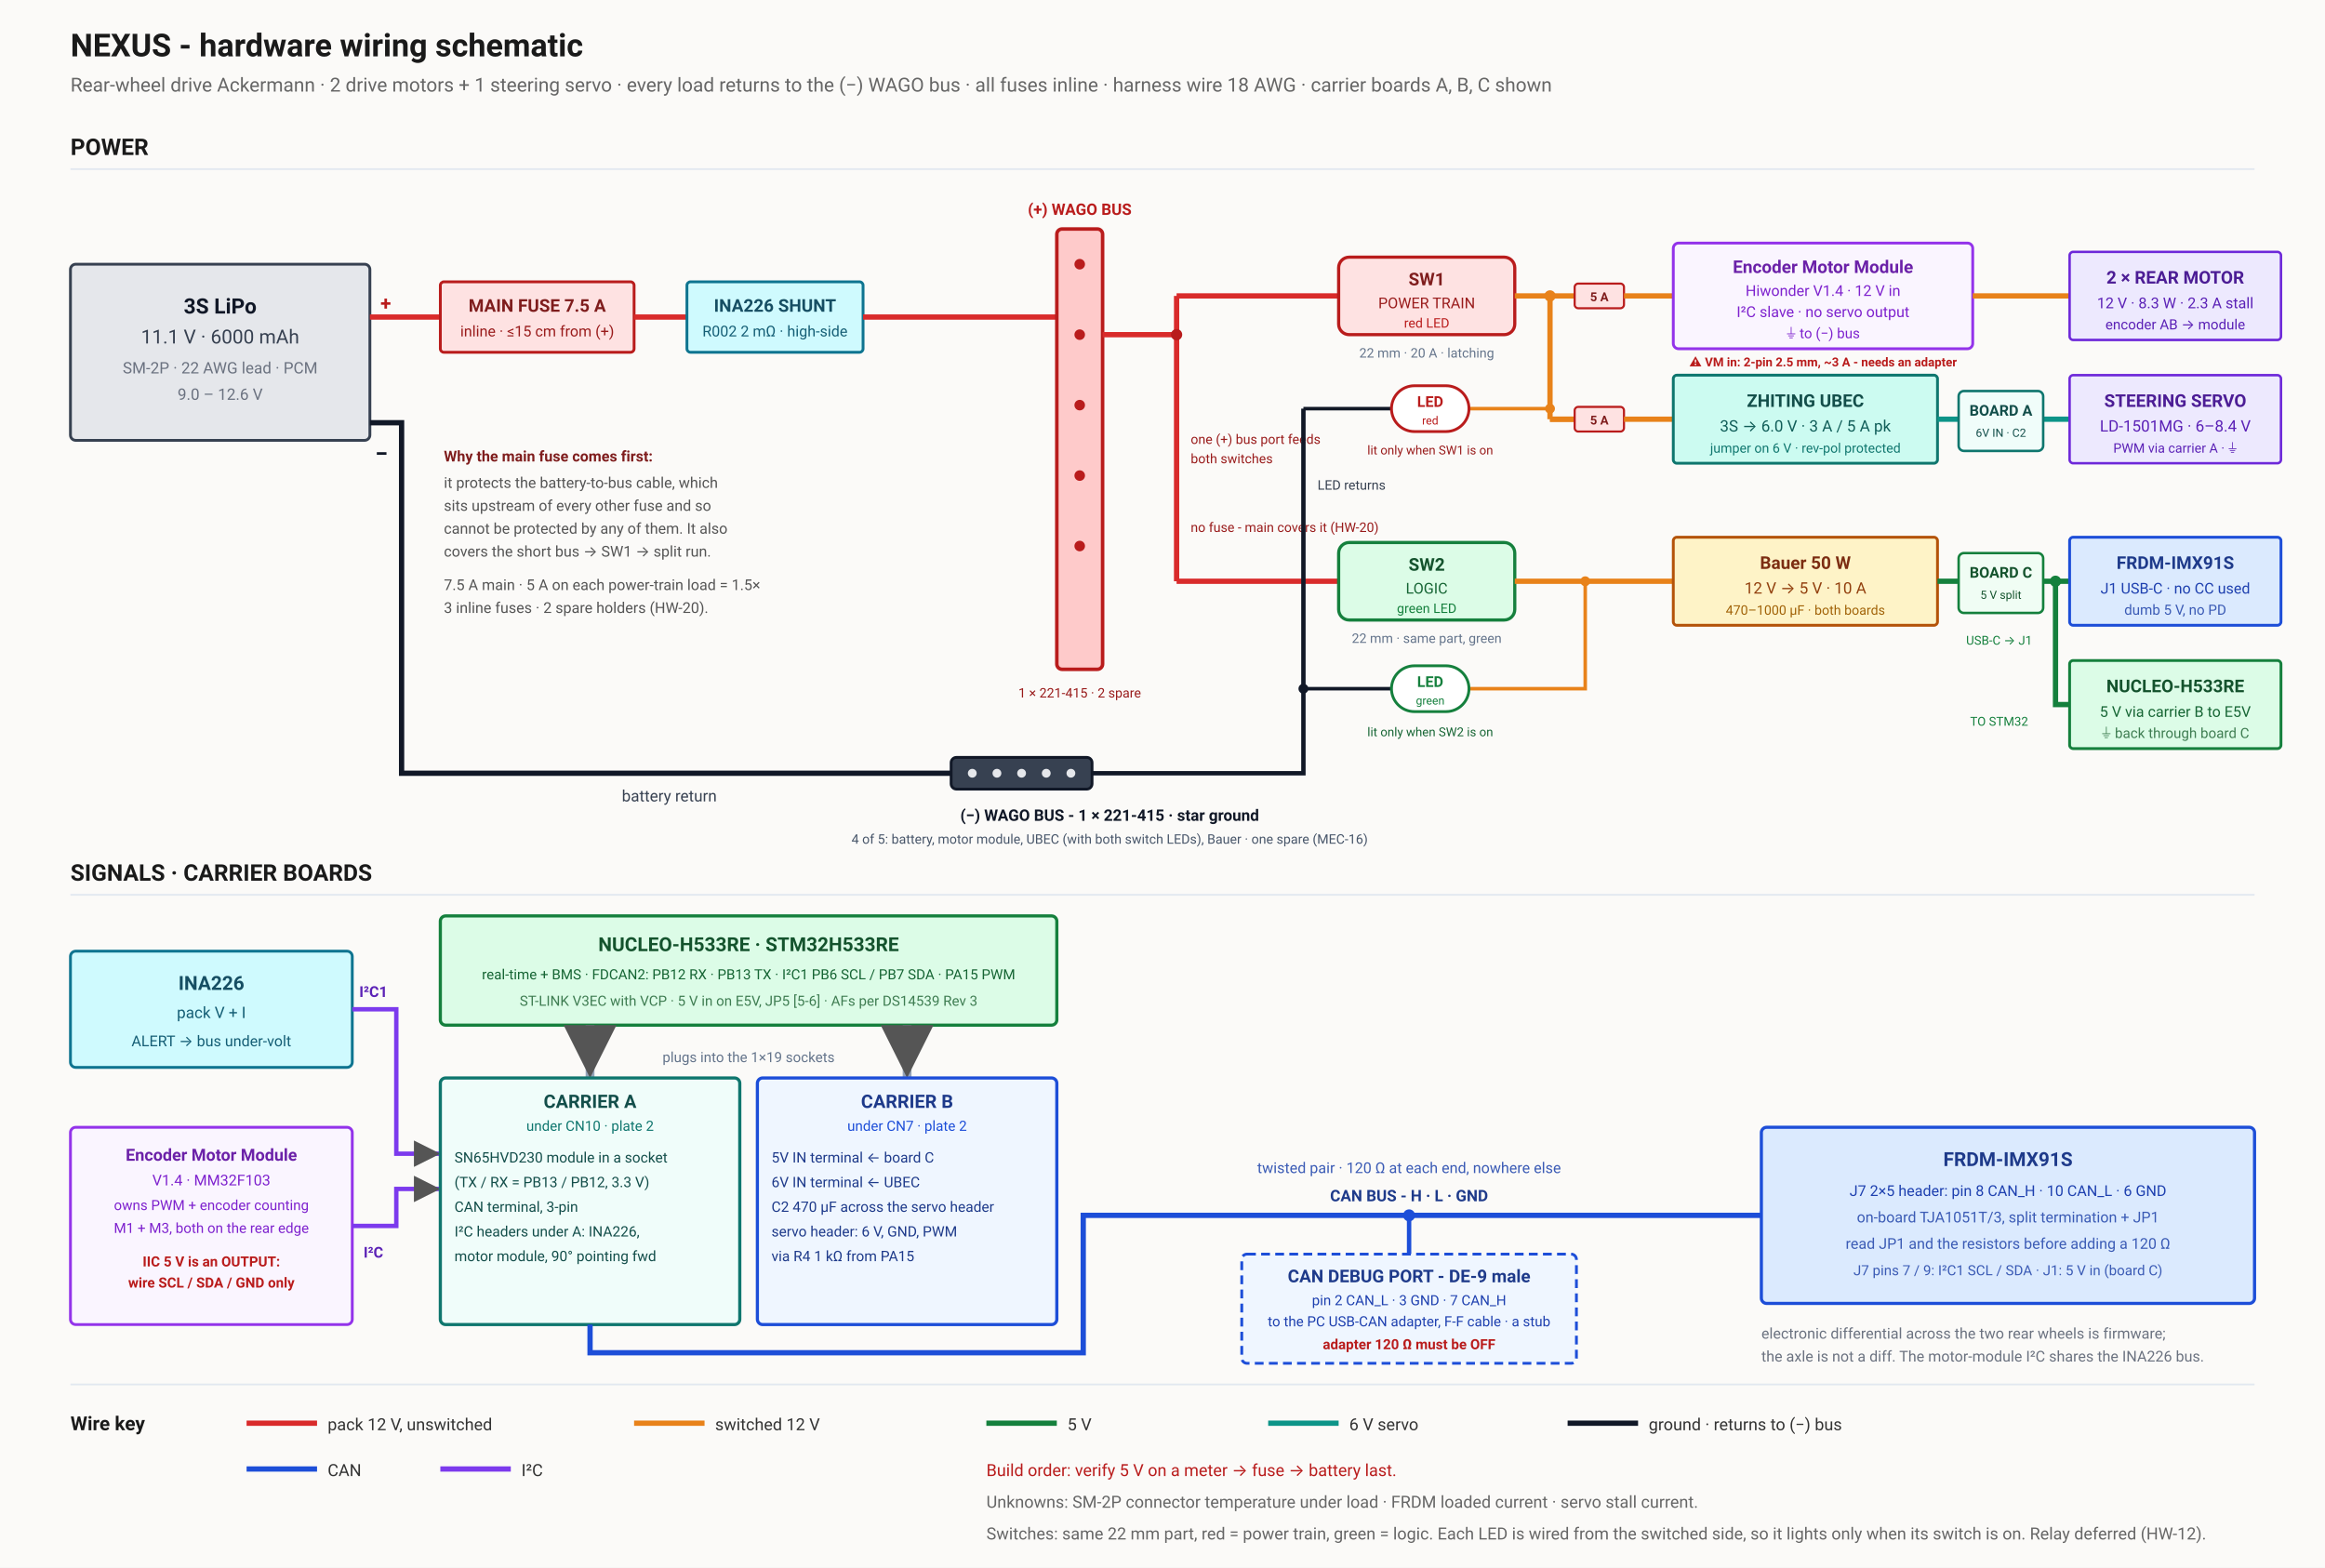
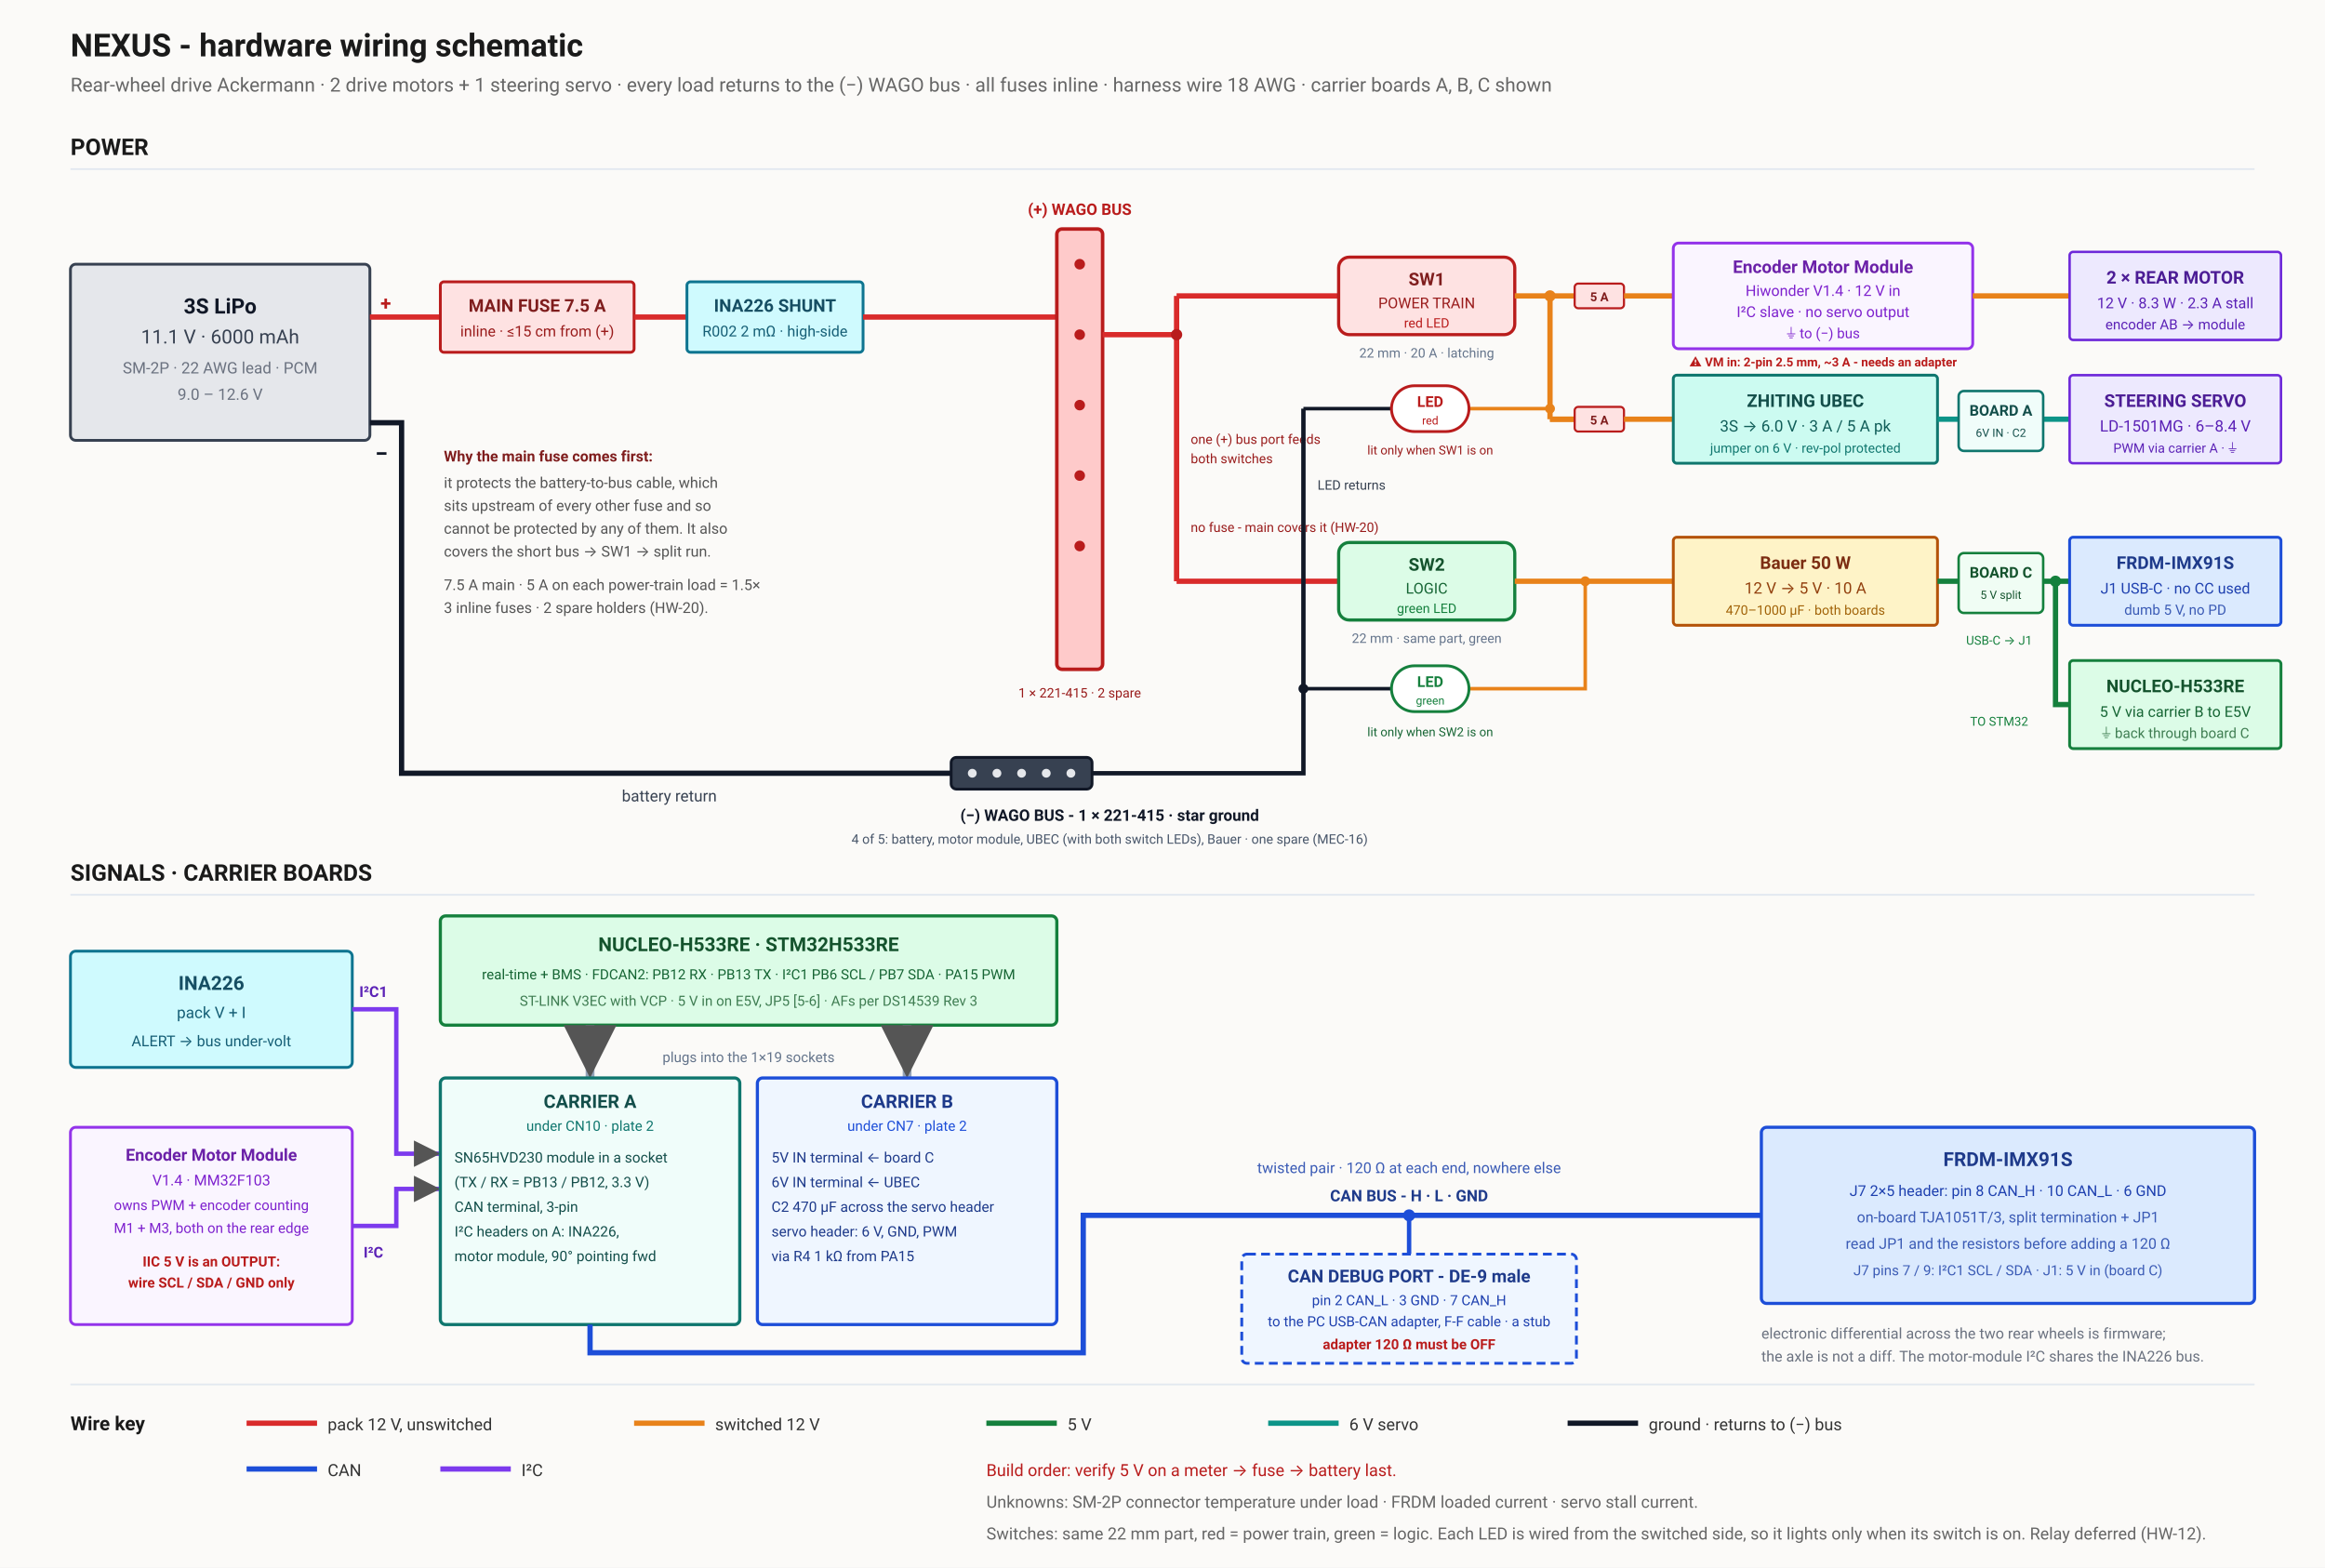
<svg xmlns="http://www.w3.org/2000/svg" width="1320" height="890" viewBox="0 0 1320 890" font-family="system-ui, -apple-system, Segoe UI, Roboto, sans-serif">
  <defs>
    <marker id="a" markerWidth="7" markerHeight="7" refX="6" refY="3" orient="auto">
      <path d="M0,0 L6,3 L0,6 z" fill="#555" />
    </marker>
  </defs>
  <rect width="1320" height="890" fill="#fbfaf8" />
  <text x="40" y="32" font-size="18" font-weight="700" fill="#1a1a1a">NEXUS - hardware wiring schematic</text>
  <text x="40" y="52" font-size="11" fill="#666">Rear-wheel drive Ackermann · 2 drive motors + 1 steering servo · every load returns to the (−) WAGO bus · all fuses inline · harness wire 18 AWG · carrier boards A, B, C shown</text>
  <text x="40" y="88" font-size="13" font-weight="700" fill="#1a1a1a">POWER</text>
  <line x1="40" y1="96" x2="1280" y2="96" stroke="#e2e8f0" />
  <rect x="40" y="150" width="170" height="100" fill="#e5e7eb" stroke="#374151" stroke-width="1.6" rx="3" />
  <text x="125" y="178" font-size="12" font-weight="700" fill="#111827" text-anchor="middle">3S LiPo</text>
  <text x="125" y="195" font-size="11" fill="#374151" text-anchor="middle">11.1 V · 6000 mAh</text>
  <text x="125" y="212" font-size="9" fill="#6b7280" text-anchor="middle">SM-2P · 22 AWG lead · PCM</text>
  <text x="125" y="227" font-size="9" fill="#6b7280" text-anchor="middle">9.0 – 12.6 V</text>
  <text x="216" y="176" font-size="11" font-weight="700" fill="#b91c1c">+</text>
  <text x="213" y="262" font-size="13" font-weight="700" fill="#111827">−</text>
  <line x1="210" y1="180" x2="250" y2="180" stroke="#d92b2b" stroke-width="3" />
  <rect x="250" y="160" width="110" height="40" fill="#fee2e2" stroke="#b91c1c" stroke-width="1.6" rx="2" />
  <text x="305" y="177" font-size="10" font-weight="700" fill="#7f1d1d" text-anchor="middle">MAIN FUSE 7.5 A</text>
  <text x="305" y="191" font-size="8.5" fill="#991b1b" text-anchor="middle">inline · ≤15 cm from (+)</text>
  <line x1="360" y1="180" x2="390" y2="180" stroke="#d92b2b" stroke-width="3" />
  <rect x="390" y="160" width="100" height="40" fill="#cffafe" stroke="#0e7490" stroke-width="1.6" rx="2" />
  <text x="440" y="177" font-size="10" font-weight="700" fill="#164e63" text-anchor="middle">INA226 SHUNT</text>
  <text x="440" y="191" font-size="8.5" fill="#155e75" text-anchor="middle">R002 2 mΩ · high-side</text>
  <line x1="490" y1="180" x2="600" y2="180" stroke="#d92b2b" stroke-width="3" />
  <text x="613" y="122" font-size="9" font-weight="700" fill="#b91c1c" text-anchor="middle">(+) WAGO BUS</text>
  <rect x="600" y="130" width="26" height="250" fill="#fecaca" stroke="#b91c1c" stroke-width="2" rx="3" />
  <circle cx="613" cy="150" r="3" fill="#b91c1c" />
  <circle cx="613" cy="190" r="3" fill="#b91c1c" />
  <circle cx="613" cy="230" r="3" fill="#b91c1c" />
  <circle cx="613" cy="270" r="3" fill="#b91c1c" />
  <circle cx="613" cy="310" r="3" fill="#b91c1c" />
  <text x="613" y="396" font-size="7.5" fill="#991b1b" text-anchor="middle">1 × 221-415 · 2 spare</text>
  <line x1="626" y1="190" x2="668" y2="190" stroke="#d92b2b" stroke-width="3" />
  <line x1="668" y1="168" x2="668" y2="330" stroke="#d92b2b" stroke-width="3" />
  <line x1="668" y1="168" x2="760" y2="168" stroke="#d92b2b" stroke-width="3" />
  <line x1="668" y1="330" x2="760" y2="330" stroke="#d92b2b" stroke-width="3" />
  <circle cx="668" cy="190" r="3.2" fill="#b91c1c" />
  <text x="676" y="252" font-size="7.5" fill="#991b1b">one (+) bus port feeds</text>
  <text x="676" y="263" font-size="7.5" fill="#991b1b">both switches</text>
  <text x="676" y="302" font-size="7.5" fill="#991b1b">no fuse - main covers it (HW-20)</text>
  <rect x="540" y="430" width="80" height="18" fill="#374151" stroke="#111827" stroke-width="1.6" rx="3" />
  <circle cx="552" cy="439" r="2.5" fill="#e5e7eb" />
  <circle cx="566" cy="439" r="2.5" fill="#e5e7eb" />
  <circle cx="580" cy="439" r="2.5" fill="#e5e7eb" />
  <circle cx="594" cy="439" r="2.5" fill="#e5e7eb" />
  <circle cx="608" cy="439" r="2.5" fill="#e5e7eb" />
  <text x="630" y="466" font-size="9" font-weight="700" fill="#111827" text-anchor="middle">(−) WAGO BUS - 1 × 221-415 · star ground</text>
  <text x="630" y="479" font-size="7.5" fill="#475569" text-anchor="middle">4 of 5: battery, motor module, UBEC (with both switch LEDs), Bauer · one spare (MEC-16)</text>
  <path d="M210,240 L228,240 L228,439 L540,439" fill="none" stroke="#111827" stroke-width="3" />
  <text x="380" y="455" font-size="9" fill="#374151" text-anchor="middle">battery return</text>
  <path d="M740,232 L740,439 L620,439" fill="none" stroke="#111827" stroke-width="2.5" />
  <text x="748" y="278" font-size="7.5" fill="#374151">LED returns</text>
  <text x="252" y="262" font-size="8.5" font-weight="600" fill="#7f1d1d">Why the main fuse comes first:</text>
  <text x="252" y="277" font-size="8.5" fill="#555">it protects the battery-to-bus cable, which</text>
  <text x="252" y="290" font-size="8.5" fill="#555">sits upstream of every other fuse and so</text>
  <text x="252" y="303" font-size="8.5" fill="#555">cannot be protected by any of them. It also</text>
  <text x="252" y="316" font-size="8.5" fill="#555">covers the short bus → SW1 → split run.</text>
  <text x="252" y="335" font-size="8.5" fill="#555">7.5 A main · 5 A on each power-train load = 1.5×</text>
  <text x="252" y="348" font-size="8.5" fill="#555">3 inline fuses · 2 spare holders (HW-20).</text>
  <rect x="760" y="146" width="100" height="44" fill="#fee2e2" stroke="#b91c1c" stroke-width="1.8" rx="6" />
  <text x="810" y="162" font-size="10" font-weight="700" fill="#7f1d1d" text-anchor="middle">SW1</text>
  <text x="810" y="175" font-size="8.5" fill="#991b1b" text-anchor="middle">POWER TRAIN</text>
  <text x="810" y="186" font-size="7.5" fill="#b91c1c" text-anchor="middle">red LED</text>
  <text x="810" y="203" font-size="7.5" fill="#64748b" text-anchor="middle">22 mm · 20 A · latching</text>
  <line x1="860" y1="168" x2="894" y2="168" stroke="#e8821a" stroke-width="3" />
  <circle cx="880" cy="168" r="3.2" fill="#e8821a" />
  <line x1="880" y1="168" x2="880" y2="238" stroke="#e8821a" stroke-width="3" />
  <line x1="880" y1="238" x2="894" y2="238" stroke="#e8821a" stroke-width="3" />
  <line x1="880" y1="232" x2="834" y2="232" stroke="#e8821a" stroke-width="2" />
  <circle cx="880" cy="232" r="2.8" fill="#e8821a" />
  <line x1="790" y1="232" x2="740" y2="232" stroke="#111827" stroke-width="2" />
  <rect x="790" y="219" width="44" height="26" fill="#ffffff" stroke="#b91c1c" stroke-width="1.6" rx="13" />
  <text x="812" y="231" font-size="8.5" font-weight="700" fill="#b91c1c" text-anchor="middle">LED</text>
  <text x="812" y="241" font-size="6.5" fill="#b91c1c" text-anchor="middle">red</text>
  <text x="812" y="258" font-size="7" fill="#991b1b" text-anchor="middle">lit only when SW1 is on</text>
  <rect x="894" y="161" width="28" height="14" fill="#fee2e2" stroke="#b91c1c" stroke-width="1.2" rx="2" />
  <text x="908" y="171" font-size="7" font-weight="700" fill="#7f1d1d" text-anchor="middle">5 A</text>
  <line x1="922" y1="168" x2="950" y2="168" stroke="#e8821a" stroke-width="3" />
  <rect x="950" y="138" width="170" height="60" fill="#faf5ff" stroke="#9333ea" stroke-width="1.6" rx="3" />
  <text x="1035" y="155" font-size="10" font-weight="700" fill="#6b21a8" text-anchor="middle">Encoder Motor Module</text>
  <text x="1035" y="168" font-size="8.5" fill="#7e22ce" text-anchor="middle">Hiwonder V1.4 · 12 V in</text>
  <text x="1035" y="180" font-size="8.5" fill="#7e22ce" text-anchor="middle">I²C slave · no servo output</text>
  <text x="1035" y="208" font-size="7" font-weight="700" fill="#b91c1c" text-anchor="middle">⚠ VM in: 2-pin 2.5 mm, ~3 A - needs an adapter</text>
  <text x="1035" y="192" font-size="8" fill="#7e22ce" text-anchor="middle">⏚ to (−) bus</text>
  <line x1="1120" y1="168" x2="1175" y2="168" stroke="#e8821a" stroke-width="3" />
  <rect x="1175" y="143" width="120" height="50" fill="#ede9fe" stroke="#6d28d9" stroke-width="1.4" rx="2" />
  <text x="1235" y="161" font-size="10" font-weight="700" fill="#4c1d95" text-anchor="middle">2 × REAR MOTOR</text>
  <text x="1235" y="175" font-size="8.5" fill="#5b21b6" text-anchor="middle">12 V · 8.3 W · 2.3 A stall</text>
  <text x="1235" y="187" font-size="8" fill="#5b21b6" text-anchor="middle">encoder AB → module</text>
  <line x1="880" y1="238" x2="894" y2="238" stroke="#e8821a" stroke-width="3" />
  <rect x="894" y="231" width="28" height="14" fill="#fee2e2" stroke="#b91c1c" stroke-width="1.2" rx="2" />
  <text x="908" y="241" font-size="7" font-weight="700" fill="#7f1d1d" text-anchor="middle">5 A</text>
  <line x1="922" y1="238" x2="950" y2="238" stroke="#e8821a" stroke-width="3" />
  <rect x="950" y="213" width="150" height="50" fill="#ccfbf1" stroke="#0f766e" stroke-width="1.6" rx="2" />
  <text x="1025" y="231" font-size="10" font-weight="700" fill="#134e4a" text-anchor="middle">ZHITING UBEC</text>
  <text x="1025" y="245" font-size="9" fill="#115e59" text-anchor="middle">3S → 6.0 V · 3 A / 5 A pk</text>
  <text x="1025" y="257" font-size="7.5" fill="#0f766e" text-anchor="middle">jumper on 6 V · rev-pol protected</text>
  <line x1="1100" y1="238" x2="1175" y2="238" stroke="#0d9488" stroke-width="3" />
  <rect x="1112" y="222" width="48" height="34" fill="#f0fdfa" stroke="#0f766e" stroke-width="1.4" rx="3" />
  <text x="1136.0" y="236" font-size="8.5" font-weight="700" fill="#134e4a" text-anchor="middle">BOARD A</text>
  <text x="1136.0" y="248" font-size="6.5" fill="#134e4a" text-anchor="middle">6V IN · C2</text>
  <rect x="1175" y="213" width="120" height="50" fill="#ede9fe" stroke="#6d28d9" stroke-width="1.4" rx="2" />
  <text x="1235" y="231" font-size="10" font-weight="700" fill="#4c1d95" text-anchor="middle">STEERING SERVO</text>
  <text x="1235" y="245" font-size="9" fill="#5b21b6" text-anchor="middle">LD-1501MG · 6–8.4 V</text>
  <text x="1235" y="257" font-size="7.5" fill="#5b21b6" text-anchor="middle">PWM via carrier A · ⏚</text>
  <rect x="760" y="308" width="100" height="44" fill="#dcfce7" stroke="#15803d" stroke-width="1.8" rx="6" />
  <text x="810" y="324" font-size="10" font-weight="700" fill="#14532d" text-anchor="middle">SW2</text>
  <text x="810" y="337" font-size="8.5" fill="#166534" text-anchor="middle">LOGIC</text>
  <text x="810" y="348" font-size="7.5" fill="#15803d" text-anchor="middle">green LED</text>
  <text x="810" y="365" font-size="7.5" fill="#64748b" text-anchor="middle">22 mm · same part, green</text>
  <line x1="860" y1="330" x2="950" y2="330" stroke="#e8821a" stroke-width="3" />
  <circle cx="900" cy="330" r="2.8" fill="#e8821a" />
  <path d="M900,330 L900,391 L834,391" fill="none" stroke="#e8821a" stroke-width="2" />
  <line x1="790" y1="391" x2="740" y2="391" stroke="#111827" stroke-width="2" />
  <circle cx="740" cy="391" r="2.8" fill="#111827" />
  <rect x="790" y="378" width="44" height="26" fill="#ffffff" stroke="#15803d" stroke-width="1.6" rx="13" />
  <text x="812" y="390" font-size="8.5" font-weight="700" fill="#15803d" text-anchor="middle">LED</text>
  <text x="812" y="400" font-size="6.5" fill="#15803d" text-anchor="middle">green</text>
  <text x="812" y="418" font-size="7" fill="#166534" text-anchor="middle">lit only when SW2 is on</text>
  <rect x="950" y="305" width="150" height="50" fill="#fef3c7" stroke="#b45309" stroke-width="1.6" rx="2" />
  <text x="1025" y="323" font-size="10" font-weight="700" fill="#7c2d12" text-anchor="middle">Bauer 50 W</text>
  <text x="1025" y="337" font-size="9" fill="#92400e" text-anchor="middle">12 V → 5 V · 10 A</text>
  <text x="1025" y="349" font-size="7.5" fill="#a16207" text-anchor="middle">470–1000 µF · both boards</text>
  <line x1="1100" y1="330" x2="1175" y2="330" stroke="#15803d" stroke-width="3" />
  <rect x="1112" y="314" width="48" height="34" fill="#f0fdf4" stroke="#15803d" stroke-width="1.4" rx="3" />
  <text x="1136.0" y="328" font-size="8.5" font-weight="700" fill="#14532d" text-anchor="middle">BOARD C</text>
  <text x="1136.0" y="340" font-size="6.5" fill="#14532d" text-anchor="middle">5 V split</text>
  <circle cx="1167" cy="330" r="3.2" fill="#15803d" />
  <path d="M1167,330 L1167,400 L1175,400" fill="none" stroke="#15803d" stroke-width="3" />
  <text x="1135" y="366" font-size="7" fill="#15803d" text-anchor="middle">USB-C → J1</text>
  <text x="1135" y="412" font-size="7" fill="#15803d" text-anchor="middle">TO STM32</text>
  <rect x="1175" y="305" width="120" height="50" fill="#dbeafe" stroke="#1d4ed8" stroke-width="1.6" rx="2" />
  <text x="1235" y="323" font-size="10" font-weight="700" fill="#1e3a8a" text-anchor="middle">FRDM-IMX91S</text>
  <text x="1235" y="337" font-size="8.5" fill="#1e40af" text-anchor="middle">J1 USB-C · no CC used</text>
  <text x="1235" y="349" font-size="8" fill="#3b5bb5" text-anchor="middle">dumb 5 V, no PD</text>
  <rect x="1175" y="375" width="120" height="50" fill="#dcfce7" stroke="#15803d" stroke-width="1.6" rx="2" />
  <text x="1235" y="393" font-size="10" font-weight="700" fill="#14532d" text-anchor="middle">NUCLEO-H533RE</text>
  <text x="1235" y="407" font-size="8.5" fill="#166534" text-anchor="middle">5 V via carrier B to E5V</text>
  <text x="1235" y="419" font-size="8" fill="#3f7d52" text-anchor="middle">⏚ back through board C</text>
  <text x="40" y="500" font-size="13" font-weight="700" fill="#1a1a1a">SIGNALS · CARRIER BOARDS</text>
  <line x1="40" y1="508" x2="1280" y2="508" stroke="#e2e8f0" />
  <rect x="40" y="540" width="160" height="66" fill="#cffafe" stroke="#0e7490" stroke-width="1.6" rx="3" />
  <text x="120" y="562" font-size="11" font-weight="700" fill="#164e63" text-anchor="middle">INA226</text>
  <text x="120" y="578" font-size="9" fill="#155e75" text-anchor="middle">pack V + I</text>
  <text x="120" y="594" font-size="8.5" fill="#155e75" text-anchor="middle">ALERT → bus under-volt</text>
  <path d="M200,573 L225,573 L225,655 L250,655" fill="none" stroke="#7c3aed" stroke-width="2.5" marker-end="url(#a)" />
  <text x="212" y="566" font-size="8.5" font-weight="600" fill="#5b21b6" text-anchor="middle">I²C1</text>
  <rect x="40" y="640" width="160" height="112" fill="#faf5ff" stroke="#9333ea" stroke-width="1.6" rx="3" />
  <text x="120" y="659" font-size="9.5" font-weight="700" fill="#6b21a8" text-anchor="middle">Encoder Motor Module</text>
  <text x="120" y="673" font-size="8.5" fill="#7e22ce" text-anchor="middle">V1.4 · MM32F103</text>
  <text x="120" y="687" font-size="8" fill="#7e22ce" text-anchor="middle">owns PWM + encoder counting</text>
  <text x="120" y="700" font-size="8" fill="#7e22ce" text-anchor="middle">M1 + M3, both on the rear edge</text>
  <text x="120" y="719" font-size="8" font-weight="700" fill="#b91c1c" text-anchor="middle">IIC 5 V is an OUTPUT:</text>
  <text x="120" y="731" font-size="8" font-weight="700" fill="#b91c1c" text-anchor="middle">wire SCL / SDA / GND only</text>
  <path d="M200,696 L225,696 L225,675 L250,675" fill="none" stroke="#7c3aed" stroke-width="2.5" marker-end="url(#a)" />
  <text x="212" y="714" font-size="8.5" font-weight="600" fill="#5b21b6" text-anchor="middle">I²C</text>
  <rect x="250" y="520" width="350" height="62" fill="#dcfce7" stroke="#15803d" stroke-width="1.8" rx="3" />
  <text x="425" y="540" font-size="11" font-weight="700" fill="#14532d" text-anchor="middle">NUCLEO-H533RE · STM32H533RE</text>
  <text x="425" y="556" font-size="8" fill="#166534" text-anchor="middle">real-time + BMS · FDCAN2: PB12 RX · PB13 TX · I²C1 PB6 SCL / PB7 SDA · PA15 PWM</text>
  <text x="425" y="571" font-size="8" fill="#3f7d52" text-anchor="middle">ST-LINK V3EC with VCP · 5 V in on E5V, JP5 [5-6] · AFs per DS14539 Rev 3</text>
  <line x1="335" y1="582" x2="335" y2="612" stroke="#94a3b8" stroke-width="5" marker-end="url(#a)" />
  <line x1="515" y1="582" x2="515" y2="612" stroke="#94a3b8" stroke-width="5" marker-end="url(#a)" />
  <text x="425" y="603" font-size="8" fill="#64748b" text-anchor="middle">plugs into the 1×19 sockets</text>
  <rect x="250" y="612" width="170" height="140" fill="#f0fdfa" stroke="#0f766e" stroke-width="1.8" rx="3" />
  <text x="335.0" y="629" font-size="10.5" font-weight="700" fill="#134e4a" text-anchor="middle">CARRIER A</text>
  <text x="335.0" y="642" font-size="8" fill="#0f766e" text-anchor="middle">under CN10 · plate 2</text>
  <text x="258" y="660" font-size="8.2" fill="#134e4a">SN65HVD230 module in a socket</text>
  <text x="258" y="674" font-size="8.2" fill="#134e4a">   (TX / RX = PB13 / PB12, 3.3 V)</text>
  <text x="258" y="688" font-size="8.2" fill="#134e4a">CAN terminal, 3-pin</text>
-   <text x="258" y="702" font-size="8.2" fill="#134e4a">I²C headers under A: INA226,</text>
+   <text x="258" y="702" font-size="8.2" fill="#134e4a">I²C headers on A: INA226,</text>
  <text x="258" y="716" font-size="8.2" fill="#134e4a">   motor module, 90° pointing fwd</text>
  <rect x="430" y="612" width="170" height="140" fill="#eff6ff" stroke="#1d4ed8" stroke-width="1.8" rx="3" />
  <text x="515.0" y="629" font-size="10.5" font-weight="700" fill="#1e3a8a" text-anchor="middle">CARRIER B</text>
  <text x="515.0" y="642" font-size="8" fill="#1d4ed8" text-anchor="middle">under CN7 · plate 2</text>
  <text x="438" y="660" font-size="8.2" fill="#1e3a8a">5V IN terminal ← board C</text>
  <text x="438" y="674" font-size="8.2" fill="#1e3a8a">6V IN terminal ← UBEC</text>
  <text x="438" y="688" font-size="8.2" fill="#1e3a8a">C2 470 µF across the servo header</text>
  <text x="438" y="702" font-size="8.2" fill="#1e3a8a">servo header: 6 V, GND, PWM</text>
  <text x="438" y="716" font-size="8.2" fill="#1e3a8a">   via R4 1 kΩ from PA15</text>
  <path d="M335,752 L335,768 L615,768 L615,690 L1000,690" fill="none" stroke="#1d4ed8" stroke-width="3" />
  <text x="800" y="682" font-size="9" font-weight="700" fill="#1e3a8a" text-anchor="middle">CAN BUS - H · L · GND</text>
  <text x="800" y="666" font-size="8.5" fill="#3b5bb5" text-anchor="middle">twisted pair · 120 Ω at each end, nowhere else</text>
  <rect x="1000" y="640" width="280" height="100" fill="#dbeafe" stroke="#1d4ed8" stroke-width="1.8" rx="3" />
  <text x="1140" y="662" font-size="11" font-weight="700" fill="#1e3a8a" text-anchor="middle">FRDM-IMX91S</text>
  <text x="1140" y="679" font-size="8.5" fill="#1e40af" text-anchor="middle">J7 2×5 header: pin 8 CAN_H · 10 CAN_L · 6 GND</text>
  <text x="1140" y="694" font-size="8.5" fill="#3b5bb5" text-anchor="middle">on-board TJA1051T/3, split termination + JP1</text>
  <text x="1140" y="709" font-size="8.5" fill="#3b5bb5" text-anchor="middle">read JP1 and the resistors before adding a 120 Ω</text>
  <text x="1140" y="724" font-size="8" fill="#3b5bb5" text-anchor="middle">J7 pins 7 / 9: I²C1 SCL / SDA · J1: 5 V in (board C)</text>
  <circle cx="800" cy="690" r="3.4" fill="#1d4ed8" />
  <line x1="800" y1="690" x2="800" y2="712" stroke="#1d4ed8" stroke-width="2.5" />
  <rect x="705" y="712" width="190" height="62" fill="#eff6ff" stroke="#1d4ed8" stroke-width="1.6" stroke-dasharray="5,3" rx="3" />
  <text x="800" y="728" font-size="10" font-weight="700" fill="#1e3a8a" text-anchor="middle">CAN DEBUG PORT - DE-9 male</text>
  <text x="800" y="741" font-size="8" fill="#1e40af" text-anchor="middle">pin 2 CAN_L · 3 GND · 7 CAN_H</text>
  <text x="800" y="753" font-size="8" fill="#1e40af" text-anchor="middle">to the PC USB-CAN adapter, F-F cable · a stub</text>
  <text x="800" y="766" font-size="8" font-weight="700" fill="#b91c1c" text-anchor="middle">adapter 120 Ω must be OFF</text>
  <text x="1000" y="760" font-size="8.5" fill="#6b7280">electronic differential across the two rear wheels is firmware;</text>
  <text x="1000" y="773" font-size="8.5" fill="#6b7280">the axle is not a diff. The motor-module I²C shares the INA226 bus.</text>
  <line x1="40" y1="786" x2="1280" y2="786" stroke="#e2e8f0" />
  <text x="40" y="812" font-size="11" font-weight="700" fill="#1a1a1a">Wire key</text>
  <line x1="140" y1="808" x2="180" y2="808" stroke="#d92b2b" stroke-width="3" />
  <text x="186" y="812" font-size="9.5" fill="#333">pack 12 V, unswitched</text>
  <line x1="360" y1="808" x2="400" y2="808" stroke="#e8821a" stroke-width="3" />
  <text x="406" y="812" font-size="9.5" fill="#333">switched 12 V</text>
  <line x1="560" y1="808" x2="600" y2="808" stroke="#15803d" stroke-width="3" />
  <text x="606" y="812" font-size="9.5" fill="#333">5 V</text>
  <line x1="720" y1="808" x2="760" y2="808" stroke="#0d9488" stroke-width="3" />
  <text x="766" y="812" font-size="9.5" fill="#333">6 V servo</text>
  <line x1="890" y1="808" x2="930" y2="808" stroke="#111827" stroke-width="3" />
  <text x="936" y="812" font-size="9.5" fill="#333">ground · returns to (−) bus</text>
  <line x1="140" y1="834" x2="180" y2="834" stroke="#1d4ed8" stroke-width="3" />
  <text x="186" y="838" font-size="9.5" fill="#333">CAN</text>
  <line x1="250" y1="834" x2="290" y2="834" stroke="#7c3aed" stroke-width="3" />
  <text x="296" y="838" font-size="9.5" fill="#333">I²C</text>
  <text x="560" y="838" font-size="9.5" fill="#b91c1c">Build order: verify 5 V on a meter → fuse → battery last.</text>
  <text x="560" y="856" font-size="9.5" fill="#666">Unknowns: SM-2P connector temperature under load · FRDM loaded current · servo stall current.</text>
  <text x="560" y="874" font-size="9.5" fill="#666">Switches: same 22 mm part, red = power train, green = logic. Each LED is wired from the switched side, so it lights only when its switch is on. Relay deferred (HW-12).</text>
</svg>
